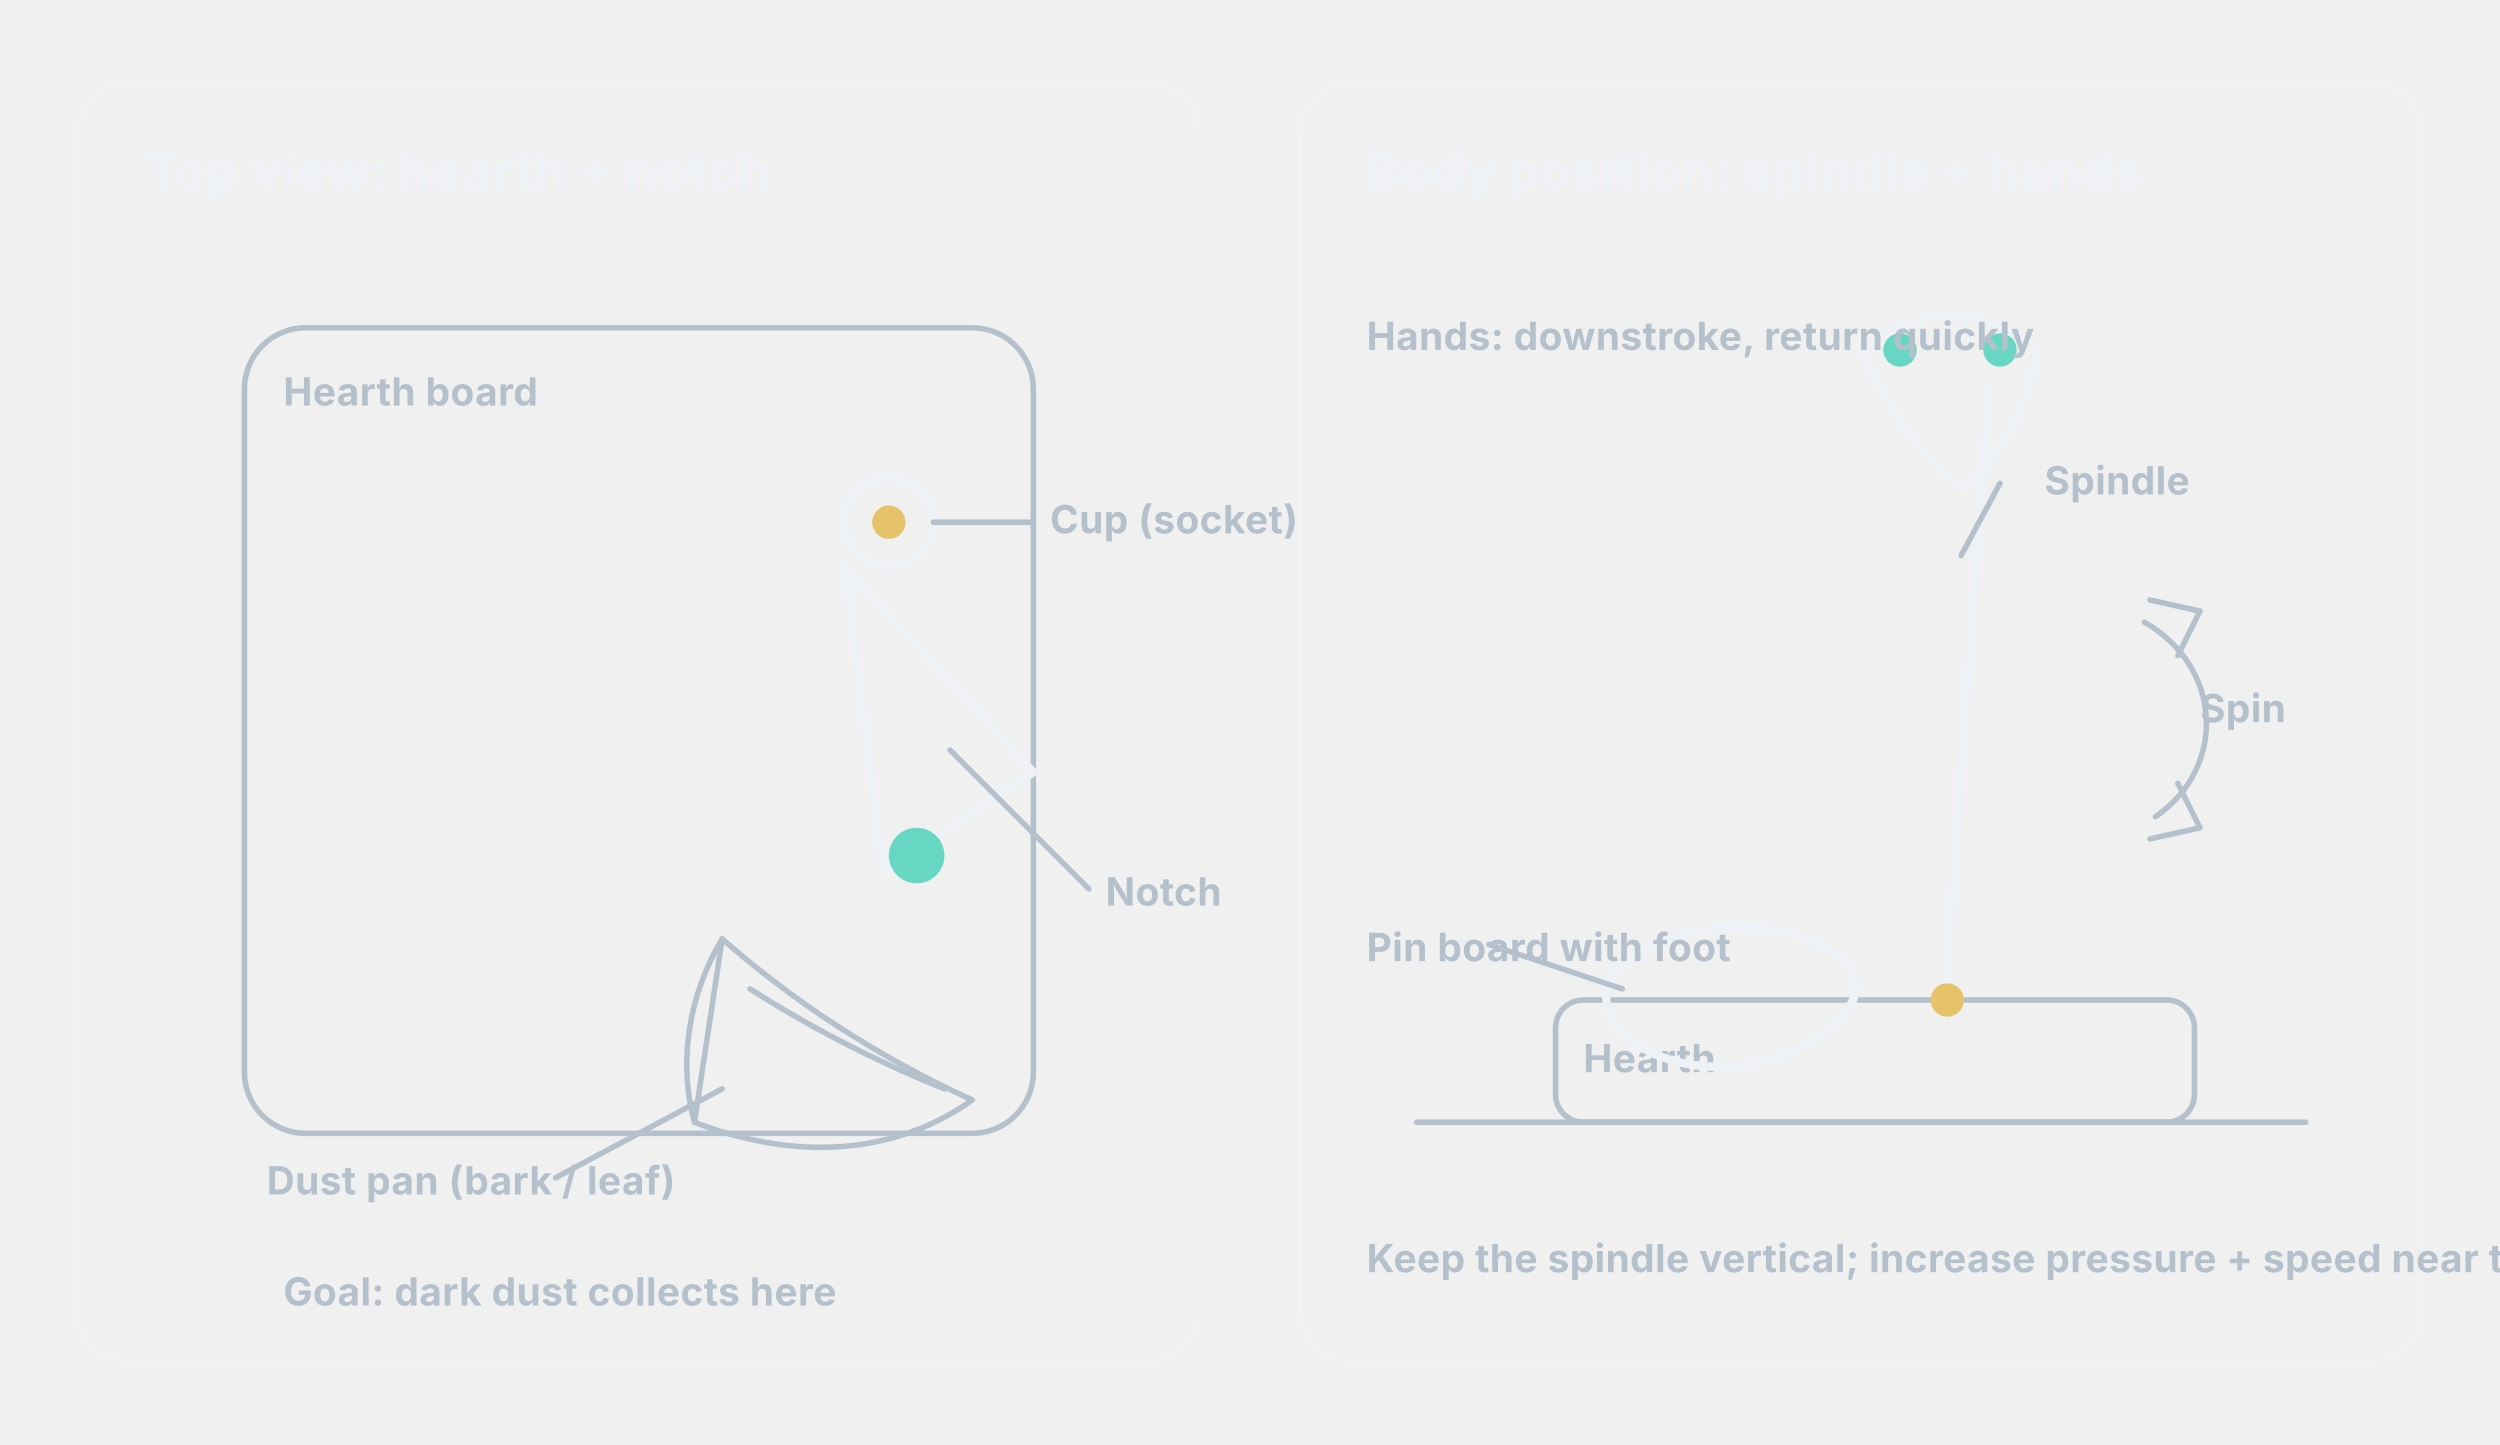
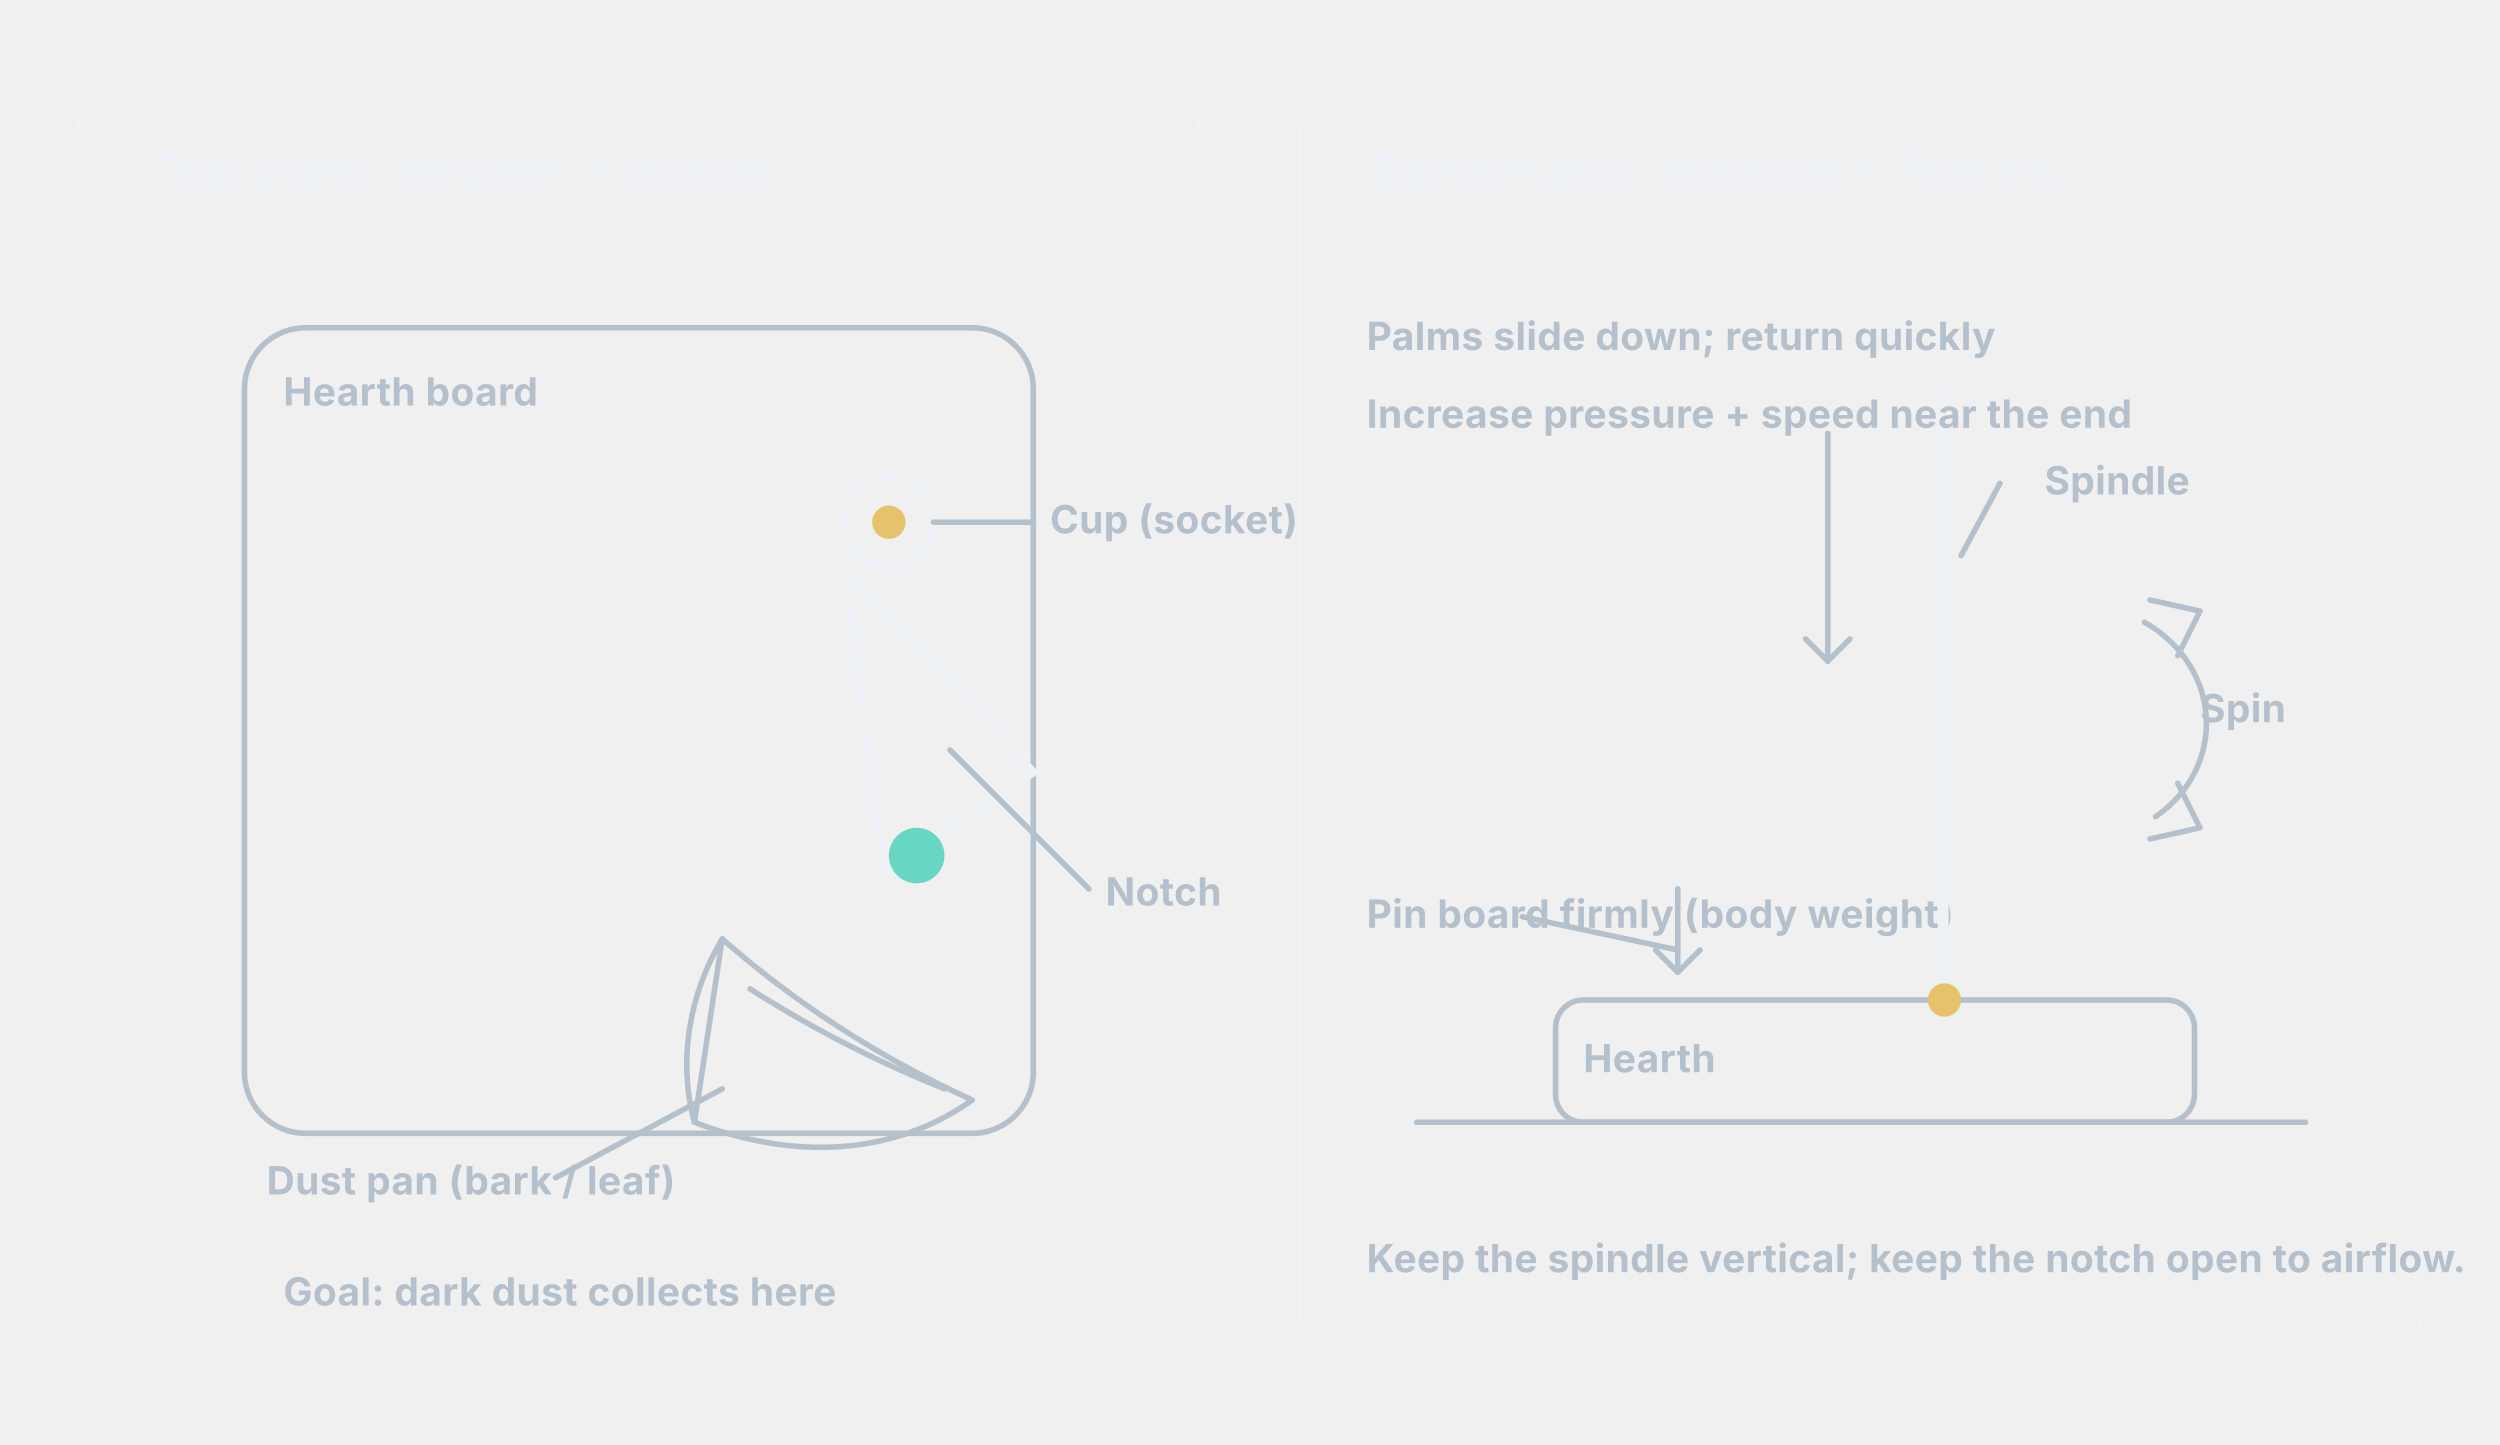
<svg xmlns="http://www.w3.org/2000/svg" viewBox="0 0 900 520">
  <defs>
    <style>
      .panel { fill: #ffffff; fill-opacity: 0.03; stroke: #ffffff; stroke-opacity: 0.12; }
      .line { fill: none; stroke: #eef2f6; stroke-width: 3; stroke-linecap: round; stroke-linejoin: round; }
      .thin { fill: none; stroke: #b4c0cb; stroke-width: 2; stroke-linecap: round; stroke-linejoin: round; }
      .label { fill: #b4c0cb; font-family: ui-sans-serif, system-ui, -apple-system, "Segoe UI", sans-serif; font-size: 14px; font-weight: 700; letter-spacing: 0.01em; }
      .title { fill: #eef2f6; font-family: ui-sans-serif, system-ui, -apple-system, "Segoe UI", sans-serif; font-size: 18px; font-weight: 800; letter-spacing: 0.01em; }
      .accent { fill: #e6c36a; }
      .accent2 { fill: #67d6c2; }
    </style>
  </defs>
  <rect class="panel" x="28" y="30" width="404" height="460" rx="18" />
  <text class="title" x="52" y="68">Top view: hearth + notch</text>
  <rect class="thin" x="88" y="118" width="284" height="290" rx="22" />
  <text class="label" x="102" y="146">Hearth board</text>
  <circle class="line" cx="320" cy="188" r="16" />
  <circle class="accent" cx="320" cy="188" r="6" />
  <path class="thin" d="M 336 188 L 372 188" />
  <text class="label" x="378" y="192">Cup (socket)</text>
  <path class="line" d="M 304 204 L 372 278 L 318 314 Z" />
  <path class="thin" d="M 342 270 L 392 320" />
  <text class="label" x="398" y="326">Notch</text>
  <path class="thin" d="M 260 338 C 285 360, 315 380, 350 396 C 322 416, 286 418, 250 404 C 244 382, 248 358, 260 338 Z" />
  <path class="thin" d="M 270 356 C 295 372, 320 384, 340 392" />
  <path class="thin" d="M 260 338 L 250 404" />
  <text class="label" x="96" y="430">Dust pan (bark / leaf)</text>
  <path class="thin" d="M 200 424 L 260 392" />
  <circle class="accent2" cx="330" cy="308" r="10" />
  <text class="label" x="102" y="470">Goal: dark dust collects here</text>
  <rect class="panel" x="468" y="30" width="404" height="460" rx="18" />
-   <text class="title" x="492" y="68">Body position: spindle + hands</text>
+   <text class="title" x="492" y="68">Schematic: motion + forces</text>
  <path class="thin" d="M 510 404 L 830 404" />
  <rect class="thin" x="560" y="360" width="230" height="44" rx="10" />
  <text class="label" x="570" y="386">Hearth</text>
-   <path class="line" d="M 586 346 C 610 330, 640 330, 662 344 C 668 348, 670 356, 666 362 C 650 386, 606 392, 584 372 C 576 364, 576 352, 586 346 Z" />
-   <text class="label" x="492" y="346">Pin board with foot</text>
-   <path class="thin" d="M 536 340 L 584 356" />
-   <path class="line" d="M 716 140 L 700 360" />
-   <circle class="accent" cx="701" cy="360" r="6" />
+   <path class="thin" d="M 604 320 L 604 350" />
+   <path class="thin" d="M 596 342 L 604 350 L 612 342" />
+   <text class="label" x="492" y="334">Pin board firmly (body weight)</text>
+   <path class="thin" d="M 548 330 L 604 342" />
+   <path class="line" d="M 700 140 L 700 360" />
+   <circle class="accent" cx="700" cy="360" r="6" />
  <text class="label" x="736" y="178">Spindle</text>
  <path class="thin" d="M 720 174 L 706 200" />
-   <path class="line" d="M 670 126 C 690 110, 716 110, 734 126" />
-   <path class="line" d="M 670 126 C 682 152, 694 166, 706 176 C 718 166, 728 152, 734 126" />
-   <circle class="accent2" cx="684" cy="126" r="6" />
-   <circle class="accent2" cx="720" cy="126" r="6" />
-   <text class="label" x="492" y="126">Hands: downstroke, return quickly</text>
+   <path class="thin" d="M 658 156 L 658 238" />
+   <path class="thin" d="M 650 230 L 658 238 L 666 230" />
+   <text class="label" x="492" y="126">Palms slide down; return quickly</text>
+   <text class="label" x="492" y="154">Increase pressure + speed near the end</text>
  <path class="thin" d="M 772 224 C 800 240, 802 276, 776 294" />
  <path class="thin" d="M 774 216 L 792 220 L 784 236" />
  <path class="thin" d="M 774 302 L 792 298 L 784 282" />
  <text class="label" x="792" y="260">Spin</text>
-   <text class="label" x="492" y="458">Keep the spindle vertical; increase pressure + speed near the end.</text>
+   <text class="label" x="492" y="458">Keep the spindle vertical; keep the notch open to airflow.</text>
</svg>
